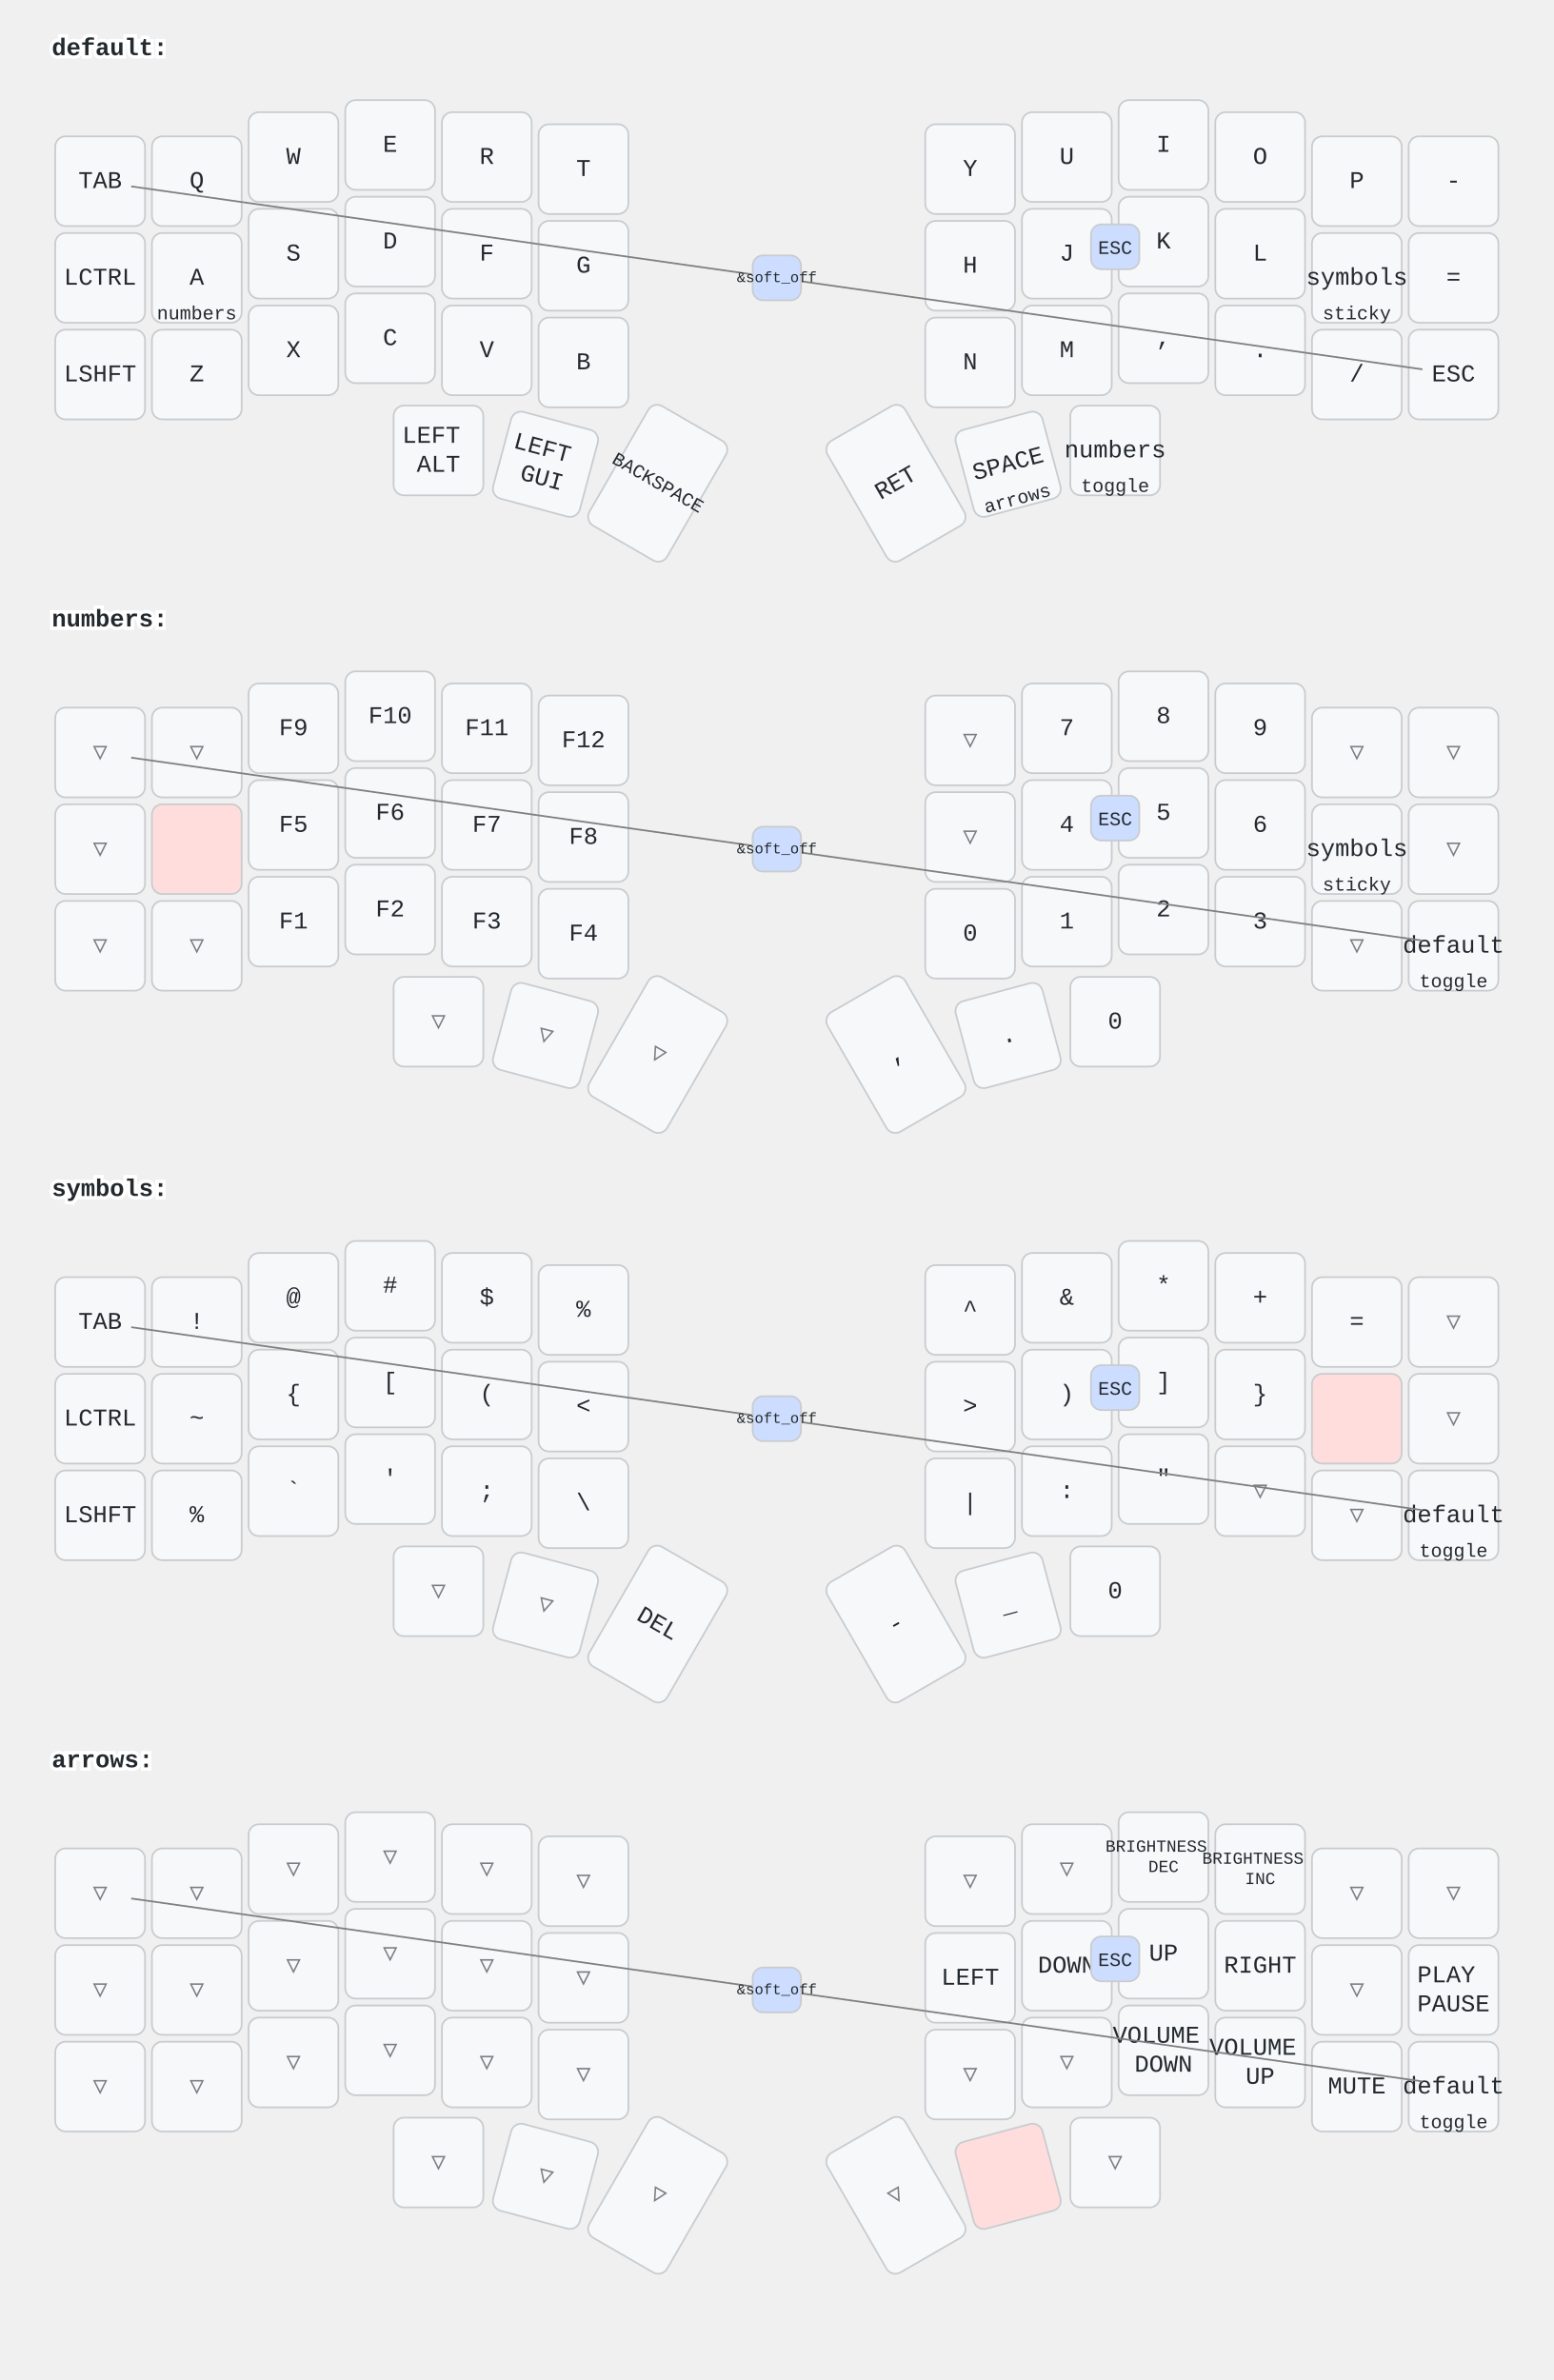
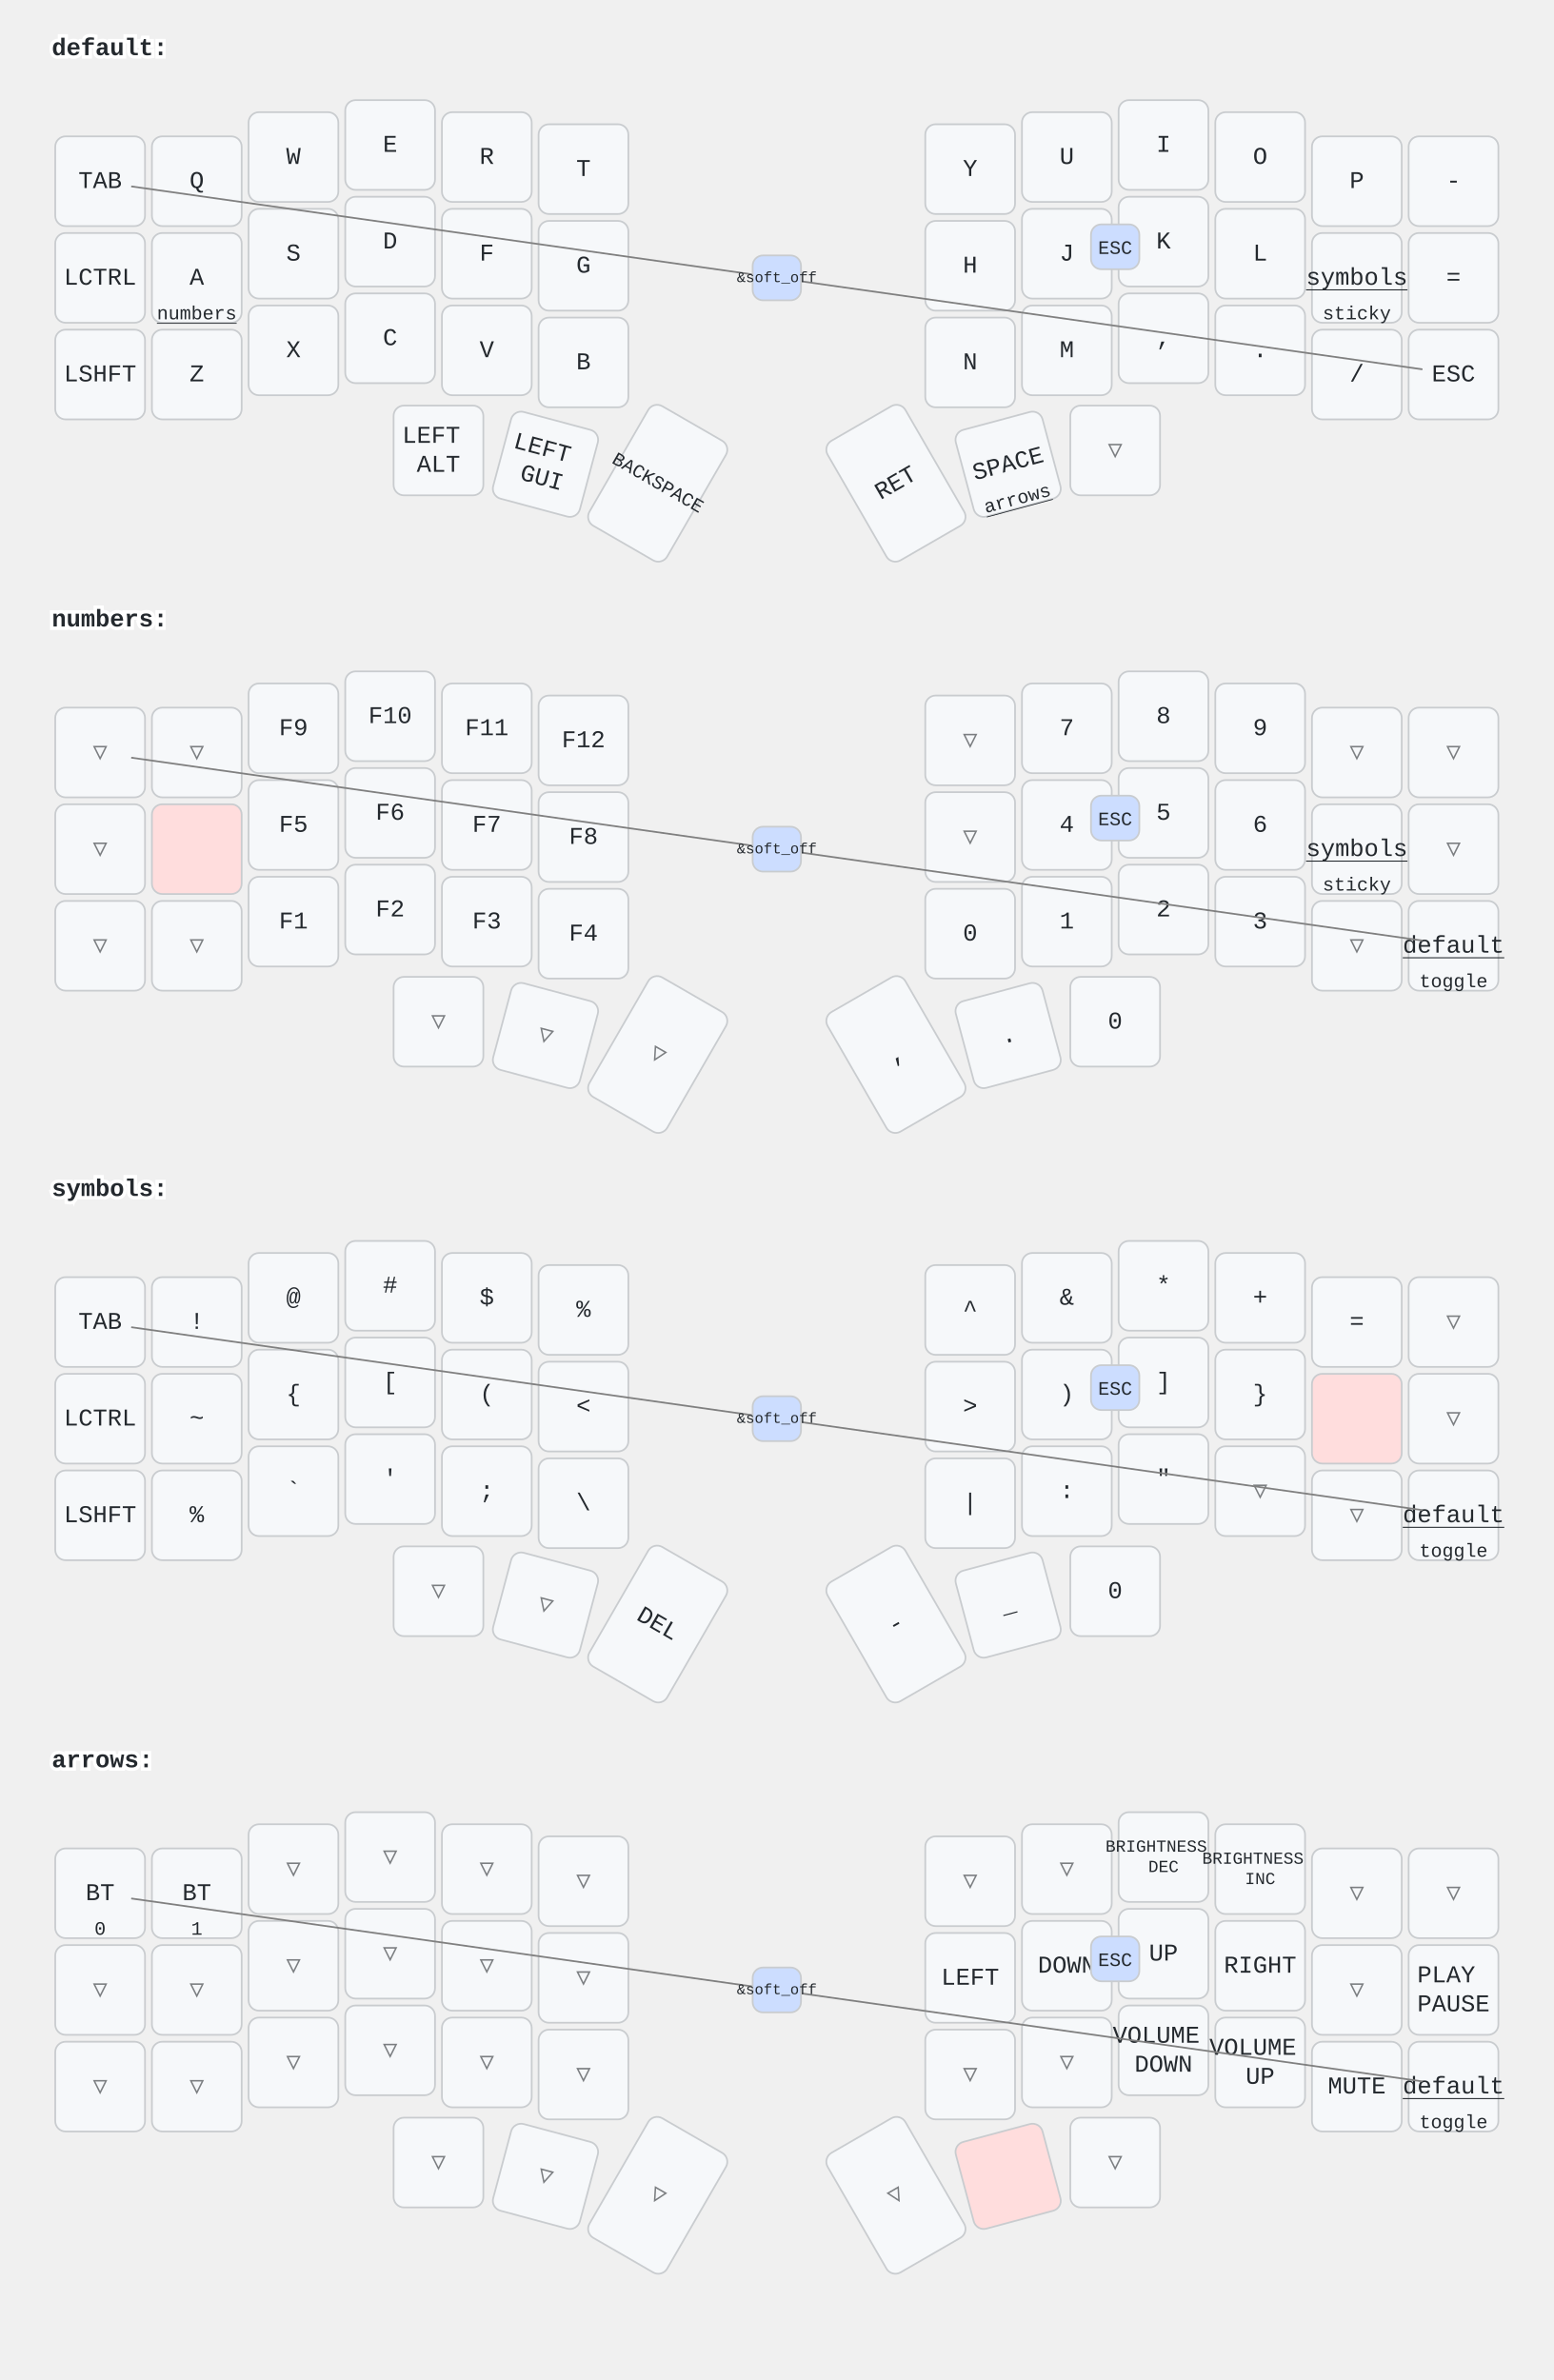
<svg xmlns="http://www.w3.org/2000/svg" width="900" height="1379" viewBox="0 0 900 1379" class="keymap">
  <style>/* inherit to force styles through use tags */
svg path {
    fill: inherit;
}

/* font and background color specifications */
svg.keymap {
    font-family: SFMono-Regular,Consolas,Liberation Mono,Menlo,monospace;
    font-size: 14px;
    font-kerning: normal;
    text-rendering: optimizeLegibility;
    fill: #24292e;
}

/* default key styling */
rect.key {
    fill: #f6f8fa;
}

rect.key, rect.combo {
    stroke: #c9cccf;
    stroke-width: 1;
}

/* default key side styling, only used is draw_key_sides is set */
rect.side {
    filter: brightness(90%);
}

/* color accent for combo boxes */
rect.combo, rect.combo-separate {
    fill: #cdf;
}

/* color accent for held keys */
rect.held, rect.combo.held {
    fill: #fdd;
}

/* color accent for ghost (optional) keys */
rect.ghost, rect.combo.ghost {
    stroke-dasharray: 4, 4;
    stroke-width: 2;
}

text {
    text-anchor: middle;
    dominant-baseline: middle;
}

/* styling for layer labels */
text.label {
    font-weight: bold;
    text-anchor: start;
    stroke: white;
    stroke-width: 4;
    paint-order: stroke;
}

/* styling for optional footer */
text.footer {
    text-anchor: end;
    dominant-baseline: auto;
    stroke: white;
    stroke-width: 4;
    paint-order: stroke;
}

- /* styling for combo tap, and key hold/shifted label text */
- text.combo, text.hold, text.shifted {
+ /* styling for combo tap, and key non-tap label text */
+ text.combo, text.hold, text.shifted, text.left, text.right {
    font-size: 11px;
}

text.hold {
    text-anchor: middle;
    dominant-baseline: auto;
}

text.shifted {
    text-anchor: middle;
    dominant-baseline: hanging;
}

+ text.left {
+     text-anchor: start;
+ }
+ 
+ text.right {
+     text-anchor: end;
+ }
+ 
+ text.layer-activator {
+     text-decoration: underline;
+ }
+ 
/* styling for hold/shifted label text in combo box */
- text.combo.hold, text.combo.shifted {
+ text.combo.hold, text.combo.shifted, text.combo.left, text.combo.right {
    font-size: 8px;
}

/* lighter symbol for transparent keys */
text.trans {
    fill: #7b7e81;
}

/* styling for combo dendrons */
path.combo {
    stroke-width: 1;
    stroke: gray;
    fill: none;
}

/* Start Tabler Icons Cleanup */
/* cannot use height/width with glyphs */
.icon-tabler &gt; path {
    fill: inherit;
    stroke: inherit;
    stroke-width: 2;
}
/* hide tabler's default box */
.icon-tabler &gt; path[stroke="none"][fill="none"] {
    visibility: hidden;
}
/* End Tabler Icons Cleanup */
</style>
  <g transform="translate(30, 0)" class="layer-default">
-     <text x="0" y="28" class="label">default:</text>
+     <text x="0" y="28" class="label" id="default">default:</text>
    <g transform="translate(0, 56)">
      <g transform="translate(28, 49)" class="key keypos-0">
        <rect rx="6" ry="6" x="-26" y="-26" width="52" height="52" class="key" />
        <text x="0" y="0" class="key tap">TAB</text>
      </g>
      <g transform="translate(84, 49)" class="key keypos-1">
        <rect rx="6" ry="6" x="-26" y="-26" width="52" height="52" class="key" />
        <text x="0" y="0" class="key tap">Q</text>
      </g>
      <g transform="translate(140, 35)" class="key keypos-2">
        <rect rx="6" ry="6" x="-26" y="-26" width="52" height="52" class="key" />
        <text x="0" y="0" class="key tap">W</text>
      </g>
      <g transform="translate(196, 28)" class="key keypos-3">
        <rect rx="6" ry="6" x="-26" y="-26" width="52" height="52" class="key" />
        <text x="0" y="0" class="key tap">E</text>
      </g>
      <g transform="translate(252, 35)" class="key keypos-4">
        <rect rx="6" ry="6" x="-26" y="-26" width="52" height="52" class="key" />
        <text x="0" y="0" class="key tap">R</text>
      </g>
      <g transform="translate(308, 42)" class="key keypos-5">
        <rect rx="6" ry="6" x="-26" y="-26" width="52" height="52" class="key" />
        <text x="0" y="0" class="key tap">T</text>
      </g>
      <g transform="translate(532, 42)" class="key keypos-6">
        <rect rx="6" ry="6" x="-26" y="-26" width="52" height="52" class="key" />
        <text x="0" y="0" class="key tap">Y</text>
      </g>
      <g transform="translate(588, 35)" class="key keypos-7">
        <rect rx="6" ry="6" x="-26" y="-26" width="52" height="52" class="key" />
        <text x="0" y="0" class="key tap">U</text>
      </g>
      <g transform="translate(644, 28)" class="key keypos-8">
        <rect rx="6" ry="6" x="-26" y="-26" width="52" height="52" class="key" />
        <text x="0" y="0" class="key tap">I</text>
      </g>
      <g transform="translate(700, 35)" class="key keypos-9">
        <rect rx="6" ry="6" x="-26" y="-26" width="52" height="52" class="key" />
        <text x="0" y="0" class="key tap">O</text>
      </g>
      <g transform="translate(756, 49)" class="key keypos-10">
        <rect rx="6" ry="6" x="-26" y="-26" width="52" height="52" class="key" />
        <text x="0" y="0" class="key tap">P</text>
      </g>
      <g transform="translate(812, 49)" class="key keypos-11">
        <rect rx="6" ry="6" x="-26" y="-26" width="52" height="52" class="key" />
        <text x="0" y="0" class="key tap">-</text>
      </g>
      <g transform="translate(28, 105)" class="key keypos-12">
        <rect rx="6" ry="6" x="-26" y="-26" width="52" height="52" class="key" />
        <text x="0" y="0" class="key tap">LCTRL</text>
      </g>
      <g transform="translate(84, 105)" class="key keypos-13">
        <rect rx="6" ry="6" x="-26" y="-26" width="52" height="52" class="key" />
        <text x="0" y="0" class="key tap">A</text>
-         <text x="0" y="24" class="key hold">numbers</text>
+         <a href="#numbers">
+           <text x="0" y="24" class="key hold layer-activator">numbers</text>
+         </a>
      </g>
      <g transform="translate(140, 91)" class="key keypos-14">
        <rect rx="6" ry="6" x="-26" y="-26" width="52" height="52" class="key" />
        <text x="0" y="0" class="key tap">S</text>
      </g>
      <g transform="translate(196, 84)" class="key keypos-15">
        <rect rx="6" ry="6" x="-26" y="-26" width="52" height="52" class="key" />
        <text x="0" y="0" class="key tap">D</text>
      </g>
      <g transform="translate(252, 91)" class="key keypos-16">
        <rect rx="6" ry="6" x="-26" y="-26" width="52" height="52" class="key" />
        <text x="0" y="0" class="key tap">F</text>
      </g>
      <g transform="translate(308, 98)" class="key keypos-17">
        <rect rx="6" ry="6" x="-26" y="-26" width="52" height="52" class="key" />
        <text x="0" y="0" class="key tap">G</text>
      </g>
      <g transform="translate(532, 98)" class="key keypos-18">
        <rect rx="6" ry="6" x="-26" y="-26" width="52" height="52" class="key" />
        <text x="0" y="0" class="key tap">H</text>
      </g>
      <g transform="translate(588, 91)" class="key keypos-19">
        <rect rx="6" ry="6" x="-26" y="-26" width="52" height="52" class="key" />
        <text x="0" y="0" class="key tap">J</text>
      </g>
      <g transform="translate(644, 84)" class="key keypos-20">
        <rect rx="6" ry="6" x="-26" y="-26" width="52" height="52" class="key" />
        <text x="0" y="0" class="key tap">K</text>
      </g>
      <g transform="translate(700, 91)" class="key keypos-21">
        <rect rx="6" ry="6" x="-26" y="-26" width="52" height="52" class="key" />
        <text x="0" y="0" class="key tap">L</text>
      </g>
      <g transform="translate(756, 105)" class="key keypos-22">
        <rect rx="6" ry="6" x="-26" y="-26" width="52" height="52" class="key" />
-         <text x="0" y="0" class="key tap">symbols</text>
+         <a href="#symbols">
+           <text x="0" y="0" class="key tap layer-activator">symbols</text>
+         </a>
        <text x="0" y="24" class="key hold">sticky</text>
      </g>
      <g transform="translate(812, 105)" class="key keypos-23">
        <rect rx="6" ry="6" x="-26" y="-26" width="52" height="52" class="key" />
        <text x="0" y="0" class="key tap">=</text>
      </g>
      <g transform="translate(28, 161)" class="key keypos-24">
        <rect rx="6" ry="6" x="-26" y="-26" width="52" height="52" class="key" />
        <text x="0" y="0" class="key tap">LSHFT</text>
      </g>
      <g transform="translate(84, 161)" class="key keypos-25">
        <rect rx="6" ry="6" x="-26" y="-26" width="52" height="52" class="key" />
        <text x="0" y="0" class="key tap">Z</text>
      </g>
      <g transform="translate(140, 147)" class="key keypos-26">
        <rect rx="6" ry="6" x="-26" y="-26" width="52" height="52" class="key" />
        <text x="0" y="0" class="key tap">X</text>
      </g>
      <g transform="translate(196, 140)" class="key keypos-27">
        <rect rx="6" ry="6" x="-26" y="-26" width="52" height="52" class="key" />
        <text x="0" y="0" class="key tap">C</text>
      </g>
      <g transform="translate(252, 147)" class="key keypos-28">
        <rect rx="6" ry="6" x="-26" y="-26" width="52" height="52" class="key" />
        <text x="0" y="0" class="key tap">V</text>
      </g>
      <g transform="translate(308, 154)" class="key keypos-29">
        <rect rx="6" ry="6" x="-26" y="-26" width="52" height="52" class="key" />
        <text x="0" y="0" class="key tap">B</text>
      </g>
      <g transform="translate(532, 154)" class="key keypos-30">
        <rect rx="6" ry="6" x="-26" y="-26" width="52" height="52" class="key" />
        <text x="0" y="0" class="key tap">N</text>
      </g>
      <g transform="translate(588, 147)" class="key keypos-31">
        <rect rx="6" ry="6" x="-26" y="-26" width="52" height="52" class="key" />
        <text x="0" y="0" class="key tap">M</text>
      </g>
      <g transform="translate(644, 140)" class="key keypos-32">
        <rect rx="6" ry="6" x="-26" y="-26" width="52" height="52" class="key" />
        <text x="0" y="0" class="key tap">,</text>
      </g>
      <g transform="translate(700, 147)" class="key keypos-33">
        <rect rx="6" ry="6" x="-26" y="-26" width="52" height="52" class="key" />
        <text x="0" y="0" class="key tap">.</text>
      </g>
      <g transform="translate(756, 161)" class="key keypos-34">
        <rect rx="6" ry="6" x="-26" y="-26" width="52" height="52" class="key" />
        <text x="0" y="0" class="key tap">/</text>
      </g>
      <g transform="translate(812, 161)" class="key keypos-35">
        <rect rx="6" ry="6" x="-26" y="-26" width="52" height="52" class="key" />
        <text x="0" y="0" class="key tap">ESC</text>
      </g>
      <g transform="translate(224, 205)" class="key keypos-36">
        <rect rx="6" ry="6" x="-26" y="-26" width="52" height="52" class="key" />
        <text x="0" y="0" class="key tap">
          <tspan x="0" dy="-0.6em">LEFT</tspan>
          <tspan x="0" dy="1.2em">ALT</tspan>
        </text>
      </g>
      <g transform="translate(286, 213) rotate(15.0)" class="key keypos-37">
        <rect rx="6" ry="6" x="-26" y="-26" width="52" height="52" class="key" />
        <text x="0" y="0" class="key tap">
          <tspan x="0" dy="-0.6em">LEFT</tspan>
          <tspan x="0" dy="1.2em">GUI</tspan>
        </text>
      </g>
      <g transform="translate(351, 224) rotate(30.0)" class="key keypos-38">
        <rect rx="6" ry="6" x="-26" y="-40" width="52" height="80" class="key" />
        <text x="0" y="0" class="key tap">
          <tspan style="font-size: 78%">BACKSPACE</tspan>
        </text>
      </g>
      <g transform="translate(489, 224) rotate(-30.0)" class="key keypos-39">
        <rect rx="6" ry="6" x="-26" y="-40" width="52" height="80" class="key" />
        <text x="0" y="0" class="key tap">RET</text>
      </g>
      <g transform="translate(554, 213) rotate(-15.0)" class="key keypos-40">
        <rect rx="6" ry="6" x="-26" y="-26" width="52" height="52" class="key" />
        <text x="0" y="0" class="key tap">SPACE</text>
-         <text x="0" y="24" class="key hold">arrows</text>
-       </g>
-       <g transform="translate(616, 205)" class="key keypos-41">
-         <rect rx="6" ry="6" x="-26" y="-26" width="52" height="52" class="key" />
-         <text x="0" y="0" class="key tap">numbers</text>
-         <text x="0" y="24" class="key hold">toggle</text>
+         <a href="#arrows">
+           <text x="0" y="24" class="key hold layer-activator">arrows</text>
+         </a>
+       </g>
+       <g transform="translate(616, 205)" class="key trans keypos-41">
+         <rect rx="6" ry="6" x="-26" y="-26" width="52" height="52" class="key trans" />
+         <text x="0" y="0" class="key trans tap">▽</text>
      </g>
      <g class="combo combopos-0">
        <rect rx="6" ry="6" x="602" y="74" width="28" height="26" class="combo" />
        <text x="616" y="88" class="combo tap">ESC</text>
      </g>
      <g class="combo combopos-1">
        <path d="M420,105 l-374,-53" class="combo" />
        <path d="M420,105 l374,53" class="combo" />
        <rect rx="6" ry="6" x="406" y="92" width="28" height="26" class="combo" />
        <text x="420" y="105" class="combo tap">
          <tspan style="font-size: 78%">&amp;soft_off</tspan>
        </text>
      </g>
    </g>
  </g>
  <g transform="translate(30, 331)" class="layer-numbers">
-     <text x="0" y="28" class="label">numbers:</text>
+     <text x="0" y="28" class="label" id="numbers">numbers:</text>
    <g transform="translate(0, 56)">
      <g transform="translate(28, 49)" class="key trans keypos-0">
        <rect rx="6" ry="6" x="-26" y="-26" width="52" height="52" class="key trans" />
        <text x="0" y="0" class="key trans tap">▽</text>
      </g>
      <g transform="translate(84, 49)" class="key trans keypos-1">
        <rect rx="6" ry="6" x="-26" y="-26" width="52" height="52" class="key trans" />
        <text x="0" y="0" class="key trans tap">▽</text>
      </g>
      <g transform="translate(140, 35)" class="key keypos-2">
        <rect rx="6" ry="6" x="-26" y="-26" width="52" height="52" class="key" />
        <text x="0" y="0" class="key tap">F9</text>
      </g>
      <g transform="translate(196, 28)" class="key keypos-3">
        <rect rx="6" ry="6" x="-26" y="-26" width="52" height="52" class="key" />
        <text x="0" y="0" class="key tap">F10</text>
      </g>
      <g transform="translate(252, 35)" class="key keypos-4">
        <rect rx="6" ry="6" x="-26" y="-26" width="52" height="52" class="key" />
        <text x="0" y="0" class="key tap">F11</text>
      </g>
      <g transform="translate(308, 42)" class="key keypos-5">
        <rect rx="6" ry="6" x="-26" y="-26" width="52" height="52" class="key" />
        <text x="0" y="0" class="key tap">F12</text>
      </g>
      <g transform="translate(532, 42)" class="key trans keypos-6">
        <rect rx="6" ry="6" x="-26" y="-26" width="52" height="52" class="key trans" />
        <text x="0" y="0" class="key trans tap">▽</text>
      </g>
      <g transform="translate(588, 35)" class="key keypos-7">
        <rect rx="6" ry="6" x="-26" y="-26" width="52" height="52" class="key" />
        <text x="0" y="0" class="key tap">7</text>
      </g>
      <g transform="translate(644, 28)" class="key keypos-8">
        <rect rx="6" ry="6" x="-26" y="-26" width="52" height="52" class="key" />
        <text x="0" y="0" class="key tap">8</text>
      </g>
      <g transform="translate(700, 35)" class="key keypos-9">
        <rect rx="6" ry="6" x="-26" y="-26" width="52" height="52" class="key" />
        <text x="0" y="0" class="key tap">9</text>
      </g>
      <g transform="translate(756, 49)" class="key trans keypos-10">
        <rect rx="6" ry="6" x="-26" y="-26" width="52" height="52" class="key trans" />
        <text x="0" y="0" class="key trans tap">▽</text>
      </g>
      <g transform="translate(812, 49)" class="key trans keypos-11">
        <rect rx="6" ry="6" x="-26" y="-26" width="52" height="52" class="key trans" />
        <text x="0" y="0" class="key trans tap">▽</text>
      </g>
      <g transform="translate(28, 105)" class="key trans keypos-12">
        <rect rx="6" ry="6" x="-26" y="-26" width="52" height="52" class="key trans" />
        <text x="0" y="0" class="key trans tap">▽</text>
      </g>
      <g transform="translate(84, 105)" class="key held keypos-13">
        <rect rx="6" ry="6" x="-26" y="-26" width="52" height="52" class="key held" />
      </g>
      <g transform="translate(140, 91)" class="key keypos-14">
        <rect rx="6" ry="6" x="-26" y="-26" width="52" height="52" class="key" />
        <text x="0" y="0" class="key tap">F5</text>
      </g>
      <g transform="translate(196, 84)" class="key keypos-15">
        <rect rx="6" ry="6" x="-26" y="-26" width="52" height="52" class="key" />
        <text x="0" y="0" class="key tap">F6</text>
      </g>
      <g transform="translate(252, 91)" class="key keypos-16">
        <rect rx="6" ry="6" x="-26" y="-26" width="52" height="52" class="key" />
        <text x="0" y="0" class="key tap">F7</text>
      </g>
      <g transform="translate(308, 98)" class="key keypos-17">
        <rect rx="6" ry="6" x="-26" y="-26" width="52" height="52" class="key" />
        <text x="0" y="0" class="key tap">F8</text>
      </g>
      <g transform="translate(532, 98)" class="key trans keypos-18">
        <rect rx="6" ry="6" x="-26" y="-26" width="52" height="52" class="key trans" />
        <text x="0" y="0" class="key trans tap">▽</text>
      </g>
      <g transform="translate(588, 91)" class="key keypos-19">
        <rect rx="6" ry="6" x="-26" y="-26" width="52" height="52" class="key" />
        <text x="0" y="0" class="key tap">4</text>
      </g>
      <g transform="translate(644, 84)" class="key keypos-20">
        <rect rx="6" ry="6" x="-26" y="-26" width="52" height="52" class="key" />
        <text x="0" y="0" class="key tap">5</text>
      </g>
      <g transform="translate(700, 91)" class="key keypos-21">
        <rect rx="6" ry="6" x="-26" y="-26" width="52" height="52" class="key" />
        <text x="0" y="0" class="key tap">6</text>
      </g>
      <g transform="translate(756, 105)" class="key keypos-22">
        <rect rx="6" ry="6" x="-26" y="-26" width="52" height="52" class="key" />
-         <text x="0" y="0" class="key tap">symbols</text>
+         <a href="#symbols">
+           <text x="0" y="0" class="key tap layer-activator">symbols</text>
+         </a>
        <text x="0" y="24" class="key hold">sticky</text>
      </g>
      <g transform="translate(812, 105)" class="key trans keypos-23">
        <rect rx="6" ry="6" x="-26" y="-26" width="52" height="52" class="key trans" />
        <text x="0" y="0" class="key trans tap">▽</text>
      </g>
      <g transform="translate(28, 161)" class="key trans keypos-24">
        <rect rx="6" ry="6" x="-26" y="-26" width="52" height="52" class="key trans" />
        <text x="0" y="0" class="key trans tap">▽</text>
      </g>
      <g transform="translate(84, 161)" class="key trans keypos-25">
        <rect rx="6" ry="6" x="-26" y="-26" width="52" height="52" class="key trans" />
        <text x="0" y="0" class="key trans tap">▽</text>
      </g>
      <g transform="translate(140, 147)" class="key keypos-26">
        <rect rx="6" ry="6" x="-26" y="-26" width="52" height="52" class="key" />
        <text x="0" y="0" class="key tap">F1</text>
      </g>
      <g transform="translate(196, 140)" class="key keypos-27">
        <rect rx="6" ry="6" x="-26" y="-26" width="52" height="52" class="key" />
        <text x="0" y="0" class="key tap">F2</text>
      </g>
      <g transform="translate(252, 147)" class="key keypos-28">
        <rect rx="6" ry="6" x="-26" y="-26" width="52" height="52" class="key" />
        <text x="0" y="0" class="key tap">F3</text>
      </g>
      <g transform="translate(308, 154)" class="key keypos-29">
        <rect rx="6" ry="6" x="-26" y="-26" width="52" height="52" class="key" />
        <text x="0" y="0" class="key tap">F4</text>
      </g>
      <g transform="translate(532, 154)" class="key keypos-30">
        <rect rx="6" ry="6" x="-26" y="-26" width="52" height="52" class="key" />
        <text x="0" y="0" class="key tap">0</text>
      </g>
      <g transform="translate(588, 147)" class="key keypos-31">
        <rect rx="6" ry="6" x="-26" y="-26" width="52" height="52" class="key" />
        <text x="0" y="0" class="key tap">1</text>
      </g>
      <g transform="translate(644, 140)" class="key keypos-32">
        <rect rx="6" ry="6" x="-26" y="-26" width="52" height="52" class="key" />
        <text x="0" y="0" class="key tap">2</text>
      </g>
      <g transform="translate(700, 147)" class="key keypos-33">
        <rect rx="6" ry="6" x="-26" y="-26" width="52" height="52" class="key" />
        <text x="0" y="0" class="key tap">3</text>
      </g>
      <g transform="translate(756, 161)" class="key trans keypos-34">
        <rect rx="6" ry="6" x="-26" y="-26" width="52" height="52" class="key trans" />
        <text x="0" y="0" class="key trans tap">▽</text>
      </g>
      <g transform="translate(812, 161)" class="key keypos-35">
        <rect rx="6" ry="6" x="-26" y="-26" width="52" height="52" class="key" />
-         <text x="0" y="0" class="key tap">default</text>
+         <a href="#default">
+           <text x="0" y="0" class="key tap layer-activator">default</text>
+         </a>
        <text x="0" y="24" class="key hold">toggle</text>
      </g>
      <g transform="translate(224, 205)" class="key trans keypos-36">
        <rect rx="6" ry="6" x="-26" y="-26" width="52" height="52" class="key trans" />
        <text x="0" y="0" class="key trans tap">▽</text>
      </g>
      <g transform="translate(286, 213) rotate(15.0)" class="key trans keypos-37">
        <rect rx="6" ry="6" x="-26" y="-26" width="52" height="52" class="key trans" />
        <text x="0" y="0" class="key trans tap">▽</text>
      </g>
      <g transform="translate(351, 224) rotate(30.0)" class="key trans keypos-38">
        <rect rx="6" ry="6" x="-26" y="-40" width="52" height="80" class="key trans" />
        <text x="0" y="0" class="key trans tap">▽</text>
      </g>
      <g transform="translate(489, 224) rotate(-30.0)" class="key keypos-39">
        <rect rx="6" ry="6" x="-26" y="-40" width="52" height="80" class="key" />
        <text x="0" y="0" class="key tap">,</text>
      </g>
      <g transform="translate(554, 213) rotate(-15.0)" class="key keypos-40">
        <rect rx="6" ry="6" x="-26" y="-26" width="52" height="52" class="key" />
        <text x="0" y="0" class="key tap">.</text>
      </g>
      <g transform="translate(616, 205)" class="key keypos-41">
        <rect rx="6" ry="6" x="-26" y="-26" width="52" height="52" class="key" />
        <text x="0" y="0" class="key tap">0</text>
      </g>
      <g class="combo combopos-0">
        <rect rx="6" ry="6" x="602" y="74" width="28" height="26" class="combo" />
        <text x="616" y="88" class="combo tap">ESC</text>
      </g>
      <g class="combo combopos-1">
        <path d="M420,105 l-374,-53" class="combo" />
        <path d="M420,105 l374,53" class="combo" />
        <rect rx="6" ry="6" x="406" y="92" width="28" height="26" class="combo" />
        <text x="420" y="105" class="combo tap">
          <tspan style="font-size: 78%">&amp;soft_off</tspan>
        </text>
      </g>
    </g>
  </g>
  <g transform="translate(30, 661)" class="layer-symbols">
-     <text x="0" y="28" class="label">symbols:</text>
+     <text x="0" y="28" class="label" id="symbols">symbols:</text>
    <g transform="translate(0, 56)">
      <g transform="translate(28, 49)" class="key keypos-0">
        <rect rx="6" ry="6" x="-26" y="-26" width="52" height="52" class="key" />
        <text x="0" y="0" class="key tap">TAB</text>
      </g>
      <g transform="translate(84, 49)" class="key keypos-1">
        <rect rx="6" ry="6" x="-26" y="-26" width="52" height="52" class="key" />
        <text x="0" y="0" class="key tap">!</text>
      </g>
      <g transform="translate(140, 35)" class="key keypos-2">
        <rect rx="6" ry="6" x="-26" y="-26" width="52" height="52" class="key" />
        <text x="0" y="0" class="key tap">@</text>
      </g>
      <g transform="translate(196, 28)" class="key keypos-3">
        <rect rx="6" ry="6" x="-26" y="-26" width="52" height="52" class="key" />
        <text x="0" y="0" class="key tap">#</text>
      </g>
      <g transform="translate(252, 35)" class="key keypos-4">
        <rect rx="6" ry="6" x="-26" y="-26" width="52" height="52" class="key" />
        <text x="0" y="0" class="key tap">$</text>
      </g>
      <g transform="translate(308, 42)" class="key keypos-5">
        <rect rx="6" ry="6" x="-26" y="-26" width="52" height="52" class="key" />
        <text x="0" y="0" class="key tap">%</text>
      </g>
      <g transform="translate(532, 42)" class="key keypos-6">
        <rect rx="6" ry="6" x="-26" y="-26" width="52" height="52" class="key" />
        <text x="0" y="0" class="key tap">^</text>
      </g>
      <g transform="translate(588, 35)" class="key keypos-7">
        <rect rx="6" ry="6" x="-26" y="-26" width="52" height="52" class="key" />
        <text x="0" y="0" class="key tap">&amp;</text>
      </g>
      <g transform="translate(644, 28)" class="key keypos-8">
        <rect rx="6" ry="6" x="-26" y="-26" width="52" height="52" class="key" />
        <text x="0" y="0" class="key tap">*</text>
      </g>
      <g transform="translate(700, 35)" class="key keypos-9">
        <rect rx="6" ry="6" x="-26" y="-26" width="52" height="52" class="key" />
        <text x="0" y="0" class="key tap">+</text>
      </g>
      <g transform="translate(756, 49)" class="key keypos-10">
        <rect rx="6" ry="6" x="-26" y="-26" width="52" height="52" class="key" />
        <text x="0" y="0" class="key tap">=</text>
      </g>
      <g transform="translate(812, 49)" class="key trans keypos-11">
        <rect rx="6" ry="6" x="-26" y="-26" width="52" height="52" class="key trans" />
        <text x="0" y="0" class="key trans tap">▽</text>
      </g>
      <g transform="translate(28, 105)" class="key keypos-12">
        <rect rx="6" ry="6" x="-26" y="-26" width="52" height="52" class="key" />
        <text x="0" y="0" class="key tap">LCTRL</text>
      </g>
      <g transform="translate(84, 105)" class="key keypos-13">
        <rect rx="6" ry="6" x="-26" y="-26" width="52" height="52" class="key" />
        <text x="0" y="0" class="key tap">~</text>
      </g>
      <g transform="translate(140, 91)" class="key keypos-14">
        <rect rx="6" ry="6" x="-26" y="-26" width="52" height="52" class="key" />
        <text x="0" y="0" class="key tap">{</text>
      </g>
      <g transform="translate(196, 84)" class="key keypos-15">
        <rect rx="6" ry="6" x="-26" y="-26" width="52" height="52" class="key" />
        <text x="0" y="0" class="key tap">[</text>
      </g>
      <g transform="translate(252, 91)" class="key keypos-16">
        <rect rx="6" ry="6" x="-26" y="-26" width="52" height="52" class="key" />
        <text x="0" y="0" class="key tap">(</text>
      </g>
      <g transform="translate(308, 98)" class="key keypos-17">
        <rect rx="6" ry="6" x="-26" y="-26" width="52" height="52" class="key" />
        <text x="0" y="0" class="key tap">&lt;</text>
      </g>
      <g transform="translate(532, 98)" class="key keypos-18">
        <rect rx="6" ry="6" x="-26" y="-26" width="52" height="52" class="key" />
        <text x="0" y="0" class="key tap">&gt;</text>
      </g>
      <g transform="translate(588, 91)" class="key keypos-19">
        <rect rx="6" ry="6" x="-26" y="-26" width="52" height="52" class="key" />
        <text x="0" y="0" class="key tap">)</text>
      </g>
      <g transform="translate(644, 84)" class="key keypos-20">
        <rect rx="6" ry="6" x="-26" y="-26" width="52" height="52" class="key" />
        <text x="0" y="0" class="key tap">]</text>
      </g>
      <g transform="translate(700, 91)" class="key keypos-21">
        <rect rx="6" ry="6" x="-26" y="-26" width="52" height="52" class="key" />
        <text x="0" y="0" class="key tap">}</text>
      </g>
      <g transform="translate(756, 105)" class="key held keypos-22">
        <rect rx="6" ry="6" x="-26" y="-26" width="52" height="52" class="key held" />
      </g>
      <g transform="translate(812, 105)" class="key trans keypos-23">
        <rect rx="6" ry="6" x="-26" y="-26" width="52" height="52" class="key trans" />
        <text x="0" y="0" class="key trans tap">▽</text>
      </g>
      <g transform="translate(28, 161)" class="key keypos-24">
        <rect rx="6" ry="6" x="-26" y="-26" width="52" height="52" class="key" />
        <text x="0" y="0" class="key tap">LSHFT</text>
      </g>
      <g transform="translate(84, 161)" class="key keypos-25">
        <rect rx="6" ry="6" x="-26" y="-26" width="52" height="52" class="key" />
        <text x="0" y="0" class="key tap">%</text>
      </g>
      <g transform="translate(140, 147)" class="key keypos-26">
        <rect rx="6" ry="6" x="-26" y="-26" width="52" height="52" class="key" />
        <text x="0" y="0" class="key tap">`</text>
      </g>
      <g transform="translate(196, 140)" class="key keypos-27">
        <rect rx="6" ry="6" x="-26" y="-26" width="52" height="52" class="key" />
        <text x="0" y="0" class="key tap">'</text>
      </g>
      <g transform="translate(252, 147)" class="key keypos-28">
        <rect rx="6" ry="6" x="-26" y="-26" width="52" height="52" class="key" />
        <text x="0" y="0" class="key tap">;</text>
      </g>
      <g transform="translate(308, 154)" class="key keypos-29">
        <rect rx="6" ry="6" x="-26" y="-26" width="52" height="52" class="key" />
        <text x="0" y="0" class="key tap">\</text>
      </g>
      <g transform="translate(532, 154)" class="key keypos-30">
        <rect rx="6" ry="6" x="-26" y="-26" width="52" height="52" class="key" />
        <text x="0" y="0" class="key tap">|</text>
      </g>
      <g transform="translate(588, 147)" class="key keypos-31">
        <rect rx="6" ry="6" x="-26" y="-26" width="52" height="52" class="key" />
        <text x="0" y="0" class="key tap">:</text>
      </g>
      <g transform="translate(644, 140)" class="key keypos-32">
        <rect rx="6" ry="6" x="-26" y="-26" width="52" height="52" class="key" />
        <text x="0" y="0" class="key tap">"</text>
      </g>
      <g transform="translate(700, 147)" class="key trans keypos-33">
        <rect rx="6" ry="6" x="-26" y="-26" width="52" height="52" class="key trans" />
        <text x="0" y="0" class="key trans tap">▽</text>
      </g>
      <g transform="translate(756, 161)" class="key trans keypos-34">
        <rect rx="6" ry="6" x="-26" y="-26" width="52" height="52" class="key trans" />
        <text x="0" y="0" class="key trans tap">▽</text>
      </g>
      <g transform="translate(812, 161)" class="key keypos-35">
        <rect rx="6" ry="6" x="-26" y="-26" width="52" height="52" class="key" />
-         <text x="0" y="0" class="key tap">default</text>
+         <a href="#default">
+           <text x="0" y="0" class="key tap layer-activator">default</text>
+         </a>
        <text x="0" y="24" class="key hold">toggle</text>
      </g>
      <g transform="translate(224, 205)" class="key trans keypos-36">
        <rect rx="6" ry="6" x="-26" y="-26" width="52" height="52" class="key trans" />
        <text x="0" y="0" class="key trans tap">▽</text>
      </g>
      <g transform="translate(286, 213) rotate(15.0)" class="key trans keypos-37">
        <rect rx="6" ry="6" x="-26" y="-26" width="52" height="52" class="key trans" />
        <text x="0" y="0" class="key trans tap">▽</text>
      </g>
      <g transform="translate(351, 224) rotate(30.0)" class="key keypos-38">
        <rect rx="6" ry="6" x="-26" y="-40" width="52" height="80" class="key" />
        <text x="0" y="0" class="key tap">DEL</text>
      </g>
      <g transform="translate(489, 224) rotate(-30.0)" class="key keypos-39">
        <rect rx="6" ry="6" x="-26" y="-40" width="52" height="80" class="key" />
        <text x="0" y="0" class="key tap">-</text>
      </g>
      <g transform="translate(554, 213) rotate(-15.0)" class="key keypos-40">
        <rect rx="6" ry="6" x="-26" y="-26" width="52" height="52" class="key" />
        <text x="0" y="0" class="key tap">_</text>
      </g>
      <g transform="translate(616, 205)" class="key keypos-41">
        <rect rx="6" ry="6" x="-26" y="-26" width="52" height="52" class="key" />
        <text x="0" y="0" class="key tap">0</text>
      </g>
      <g class="combo combopos-0">
        <rect rx="6" ry="6" x="602" y="74" width="28" height="26" class="combo" />
        <text x="616" y="88" class="combo tap">ESC</text>
      </g>
      <g class="combo combopos-1">
        <path d="M420,105 l-374,-53" class="combo" />
        <path d="M420,105 l374,53" class="combo" />
        <rect rx="6" ry="6" x="406" y="92" width="28" height="26" class="combo" />
        <text x="420" y="105" class="combo tap">
          <tspan style="font-size: 78%">&amp;soft_off</tspan>
        </text>
      </g>
    </g>
  </g>
  <g transform="translate(30, 992)" class="layer-arrows">
-     <text x="0" y="28" class="label">arrows:</text>
+     <text x="0" y="28" class="label" id="arrows">arrows:</text>
    <g transform="translate(0, 56)">
-       <g transform="translate(28, 49)" class="key trans keypos-0">
-         <rect rx="6" ry="6" x="-26" y="-26" width="52" height="52" class="key trans" />
-         <text x="0" y="0" class="key trans tap">▽</text>
-       </g>
-       <g transform="translate(84, 49)" class="key trans keypos-1">
-         <rect rx="6" ry="6" x="-26" y="-26" width="52" height="52" class="key trans" />
-         <text x="0" y="0" class="key trans tap">▽</text>
+       <g transform="translate(28, 49)" class="key keypos-0">
+         <rect rx="6" ry="6" x="-26" y="-26" width="52" height="52" class="key" />
+         <text x="0" y="0" class="key tap">BT</text>
+         <text x="0" y="24" class="key hold">0</text>
+       </g>
+       <g transform="translate(84, 49)" class="key keypos-1">
+         <rect rx="6" ry="6" x="-26" y="-26" width="52" height="52" class="key" />
+         <text x="0" y="0" class="key tap">BT</text>
+         <text x="0" y="24" class="key hold">1</text>
      </g>
      <g transform="translate(140, 35)" class="key trans keypos-2">
        <rect rx="6" ry="6" x="-26" y="-26" width="52" height="52" class="key trans" />
        <text x="0" y="0" class="key trans tap">▽</text>
      </g>
      <g transform="translate(196, 28)" class="key trans keypos-3">
        <rect rx="6" ry="6" x="-26" y="-26" width="52" height="52" class="key trans" />
        <text x="0" y="0" class="key trans tap">▽</text>
      </g>
      <g transform="translate(252, 35)" class="key trans keypos-4">
        <rect rx="6" ry="6" x="-26" y="-26" width="52" height="52" class="key trans" />
        <text x="0" y="0" class="key trans tap">▽</text>
      </g>
      <g transform="translate(308, 42)" class="key trans keypos-5">
        <rect rx="6" ry="6" x="-26" y="-26" width="52" height="52" class="key trans" />
        <text x="0" y="0" class="key trans tap">▽</text>
      </g>
      <g transform="translate(532, 42)" class="key trans keypos-6">
        <rect rx="6" ry="6" x="-26" y="-26" width="52" height="52" class="key trans" />
        <text x="0" y="0" class="key trans tap">▽</text>
      </g>
      <g transform="translate(588, 35)" class="key trans keypos-7">
        <rect rx="6" ry="6" x="-26" y="-26" width="52" height="52" class="key trans" />
        <text x="0" y="0" class="key trans tap">▽</text>
      </g>
      <g transform="translate(644, 28)" class="key keypos-8">
        <rect rx="6" ry="6" x="-26" y="-26" width="52" height="52" class="key" />
        <text x="0" y="0" class="key tap">
          <tspan x="0" dy="-0.6em" style="font-size: 70%">BRIGHTNESS</tspan>
          <tspan x="0" dy="1.2em" style="font-size: 70%">DEC</tspan>
        </text>
      </g>
      <g transform="translate(700, 35)" class="key keypos-9">
        <rect rx="6" ry="6" x="-26" y="-26" width="52" height="52" class="key" />
        <text x="0" y="0" class="key tap">
          <tspan x="0" dy="-0.6em" style="font-size: 70%">BRIGHTNESS</tspan>
          <tspan x="0" dy="1.2em" style="font-size: 70%">INC</tspan>
        </text>
      </g>
      <g transform="translate(756, 49)" class="key trans keypos-10">
        <rect rx="6" ry="6" x="-26" y="-26" width="52" height="52" class="key trans" />
        <text x="0" y="0" class="key trans tap">▽</text>
      </g>
      <g transform="translate(812, 49)" class="key trans keypos-11">
        <rect rx="6" ry="6" x="-26" y="-26" width="52" height="52" class="key trans" />
        <text x="0" y="0" class="key trans tap">▽</text>
      </g>
      <g transform="translate(28, 105)" class="key trans keypos-12">
        <rect rx="6" ry="6" x="-26" y="-26" width="52" height="52" class="key trans" />
        <text x="0" y="0" class="key trans tap">▽</text>
      </g>
      <g transform="translate(84, 105)" class="key trans keypos-13">
        <rect rx="6" ry="6" x="-26" y="-26" width="52" height="52" class="key trans" />
        <text x="0" y="0" class="key trans tap">▽</text>
      </g>
      <g transform="translate(140, 91)" class="key trans keypos-14">
        <rect rx="6" ry="6" x="-26" y="-26" width="52" height="52" class="key trans" />
        <text x="0" y="0" class="key trans tap">▽</text>
      </g>
      <g transform="translate(196, 84)" class="key trans keypos-15">
        <rect rx="6" ry="6" x="-26" y="-26" width="52" height="52" class="key trans" />
        <text x="0" y="0" class="key trans tap">▽</text>
      </g>
      <g transform="translate(252, 91)" class="key trans keypos-16">
        <rect rx="6" ry="6" x="-26" y="-26" width="52" height="52" class="key trans" />
        <text x="0" y="0" class="key trans tap">▽</text>
      </g>
      <g transform="translate(308, 98)" class="key trans keypos-17">
        <rect rx="6" ry="6" x="-26" y="-26" width="52" height="52" class="key trans" />
        <text x="0" y="0" class="key trans tap">▽</text>
      </g>
      <g transform="translate(532, 98)" class="key keypos-18">
        <rect rx="6" ry="6" x="-26" y="-26" width="52" height="52" class="key" />
        <text x="0" y="0" class="key tap">LEFT</text>
      </g>
      <g transform="translate(588, 91)" class="key keypos-19">
        <rect rx="6" ry="6" x="-26" y="-26" width="52" height="52" class="key" />
        <text x="0" y="0" class="key tap">DOWN</text>
      </g>
      <g transform="translate(644, 84)" class="key keypos-20">
        <rect rx="6" ry="6" x="-26" y="-26" width="52" height="52" class="key" />
        <text x="0" y="0" class="key tap">UP</text>
      </g>
      <g transform="translate(700, 91)" class="key keypos-21">
        <rect rx="6" ry="6" x="-26" y="-26" width="52" height="52" class="key" />
        <text x="0" y="0" class="key tap">RIGHT</text>
      </g>
      <g transform="translate(756, 105)" class="key trans keypos-22">
        <rect rx="6" ry="6" x="-26" y="-26" width="52" height="52" class="key trans" />
        <text x="0" y="0" class="key trans tap">▽</text>
      </g>
      <g transform="translate(812, 105)" class="key keypos-23">
        <rect rx="6" ry="6" x="-26" y="-26" width="52" height="52" class="key" />
        <text x="0" y="0" class="key tap">
          <tspan x="0" dy="-0.6em">PLAY</tspan>
          <tspan x="0" dy="1.2em">PAUSE</tspan>
        </text>
      </g>
      <g transform="translate(28, 161)" class="key trans keypos-24">
        <rect rx="6" ry="6" x="-26" y="-26" width="52" height="52" class="key trans" />
        <text x="0" y="0" class="key trans tap">▽</text>
      </g>
      <g transform="translate(84, 161)" class="key trans keypos-25">
        <rect rx="6" ry="6" x="-26" y="-26" width="52" height="52" class="key trans" />
        <text x="0" y="0" class="key trans tap">▽</text>
      </g>
      <g transform="translate(140, 147)" class="key trans keypos-26">
        <rect rx="6" ry="6" x="-26" y="-26" width="52" height="52" class="key trans" />
        <text x="0" y="0" class="key trans tap">▽</text>
      </g>
      <g transform="translate(196, 140)" class="key trans keypos-27">
        <rect rx="6" ry="6" x="-26" y="-26" width="52" height="52" class="key trans" />
        <text x="0" y="0" class="key trans tap">▽</text>
      </g>
      <g transform="translate(252, 147)" class="key trans keypos-28">
        <rect rx="6" ry="6" x="-26" y="-26" width="52" height="52" class="key trans" />
        <text x="0" y="0" class="key trans tap">▽</text>
      </g>
      <g transform="translate(308, 154)" class="key trans keypos-29">
        <rect rx="6" ry="6" x="-26" y="-26" width="52" height="52" class="key trans" />
        <text x="0" y="0" class="key trans tap">▽</text>
      </g>
      <g transform="translate(532, 154)" class="key trans keypos-30">
        <rect rx="6" ry="6" x="-26" y="-26" width="52" height="52" class="key trans" />
        <text x="0" y="0" class="key trans tap">▽</text>
      </g>
      <g transform="translate(588, 147)" class="key trans keypos-31">
        <rect rx="6" ry="6" x="-26" y="-26" width="52" height="52" class="key trans" />
        <text x="0" y="0" class="key trans tap">▽</text>
      </g>
      <g transform="translate(644, 140)" class="key keypos-32">
        <rect rx="6" ry="6" x="-26" y="-26" width="52" height="52" class="key" />
        <text x="0" y="0" class="key tap">
          <tspan x="0" dy="-0.6em">VOLUME</tspan>
          <tspan x="0" dy="1.2em">DOWN</tspan>
        </text>
      </g>
      <g transform="translate(700, 147)" class="key keypos-33">
        <rect rx="6" ry="6" x="-26" y="-26" width="52" height="52" class="key" />
        <text x="0" y="0" class="key tap">
          <tspan x="0" dy="-0.6em">VOLUME</tspan>
          <tspan x="0" dy="1.2em">UP</tspan>
        </text>
      </g>
      <g transform="translate(756, 161)" class="key keypos-34">
        <rect rx="6" ry="6" x="-26" y="-26" width="52" height="52" class="key" />
        <text x="0" y="0" class="key tap">MUTE</text>
      </g>
      <g transform="translate(812, 161)" class="key keypos-35">
        <rect rx="6" ry="6" x="-26" y="-26" width="52" height="52" class="key" />
-         <text x="0" y="0" class="key tap">default</text>
+         <a href="#default">
+           <text x="0" y="0" class="key tap layer-activator">default</text>
+         </a>
        <text x="0" y="24" class="key hold">toggle</text>
      </g>
      <g transform="translate(224, 205)" class="key trans keypos-36">
        <rect rx="6" ry="6" x="-26" y="-26" width="52" height="52" class="key trans" />
        <text x="0" y="0" class="key trans tap">▽</text>
      </g>
      <g transform="translate(286, 213) rotate(15.0)" class="key trans keypos-37">
        <rect rx="6" ry="6" x="-26" y="-26" width="52" height="52" class="key trans" />
        <text x="0" y="0" class="key trans tap">▽</text>
      </g>
      <g transform="translate(351, 224) rotate(30.0)" class="key trans keypos-38">
        <rect rx="6" ry="6" x="-26" y="-40" width="52" height="80" class="key trans" />
        <text x="0" y="0" class="key trans tap">▽</text>
      </g>
      <g transform="translate(489, 224) rotate(-30.0)" class="key trans keypos-39">
        <rect rx="6" ry="6" x="-26" y="-40" width="52" height="80" class="key trans" />
        <text x="0" y="0" class="key trans tap">▽</text>
      </g>
      <g transform="translate(554, 213) rotate(-15.0)" class="key held keypos-40">
        <rect rx="6" ry="6" x="-26" y="-26" width="52" height="52" class="key held" />
      </g>
      <g transform="translate(616, 205)" class="key trans keypos-41">
        <rect rx="6" ry="6" x="-26" y="-26" width="52" height="52" class="key trans" />
        <text x="0" y="0" class="key trans tap">▽</text>
      </g>
      <g class="combo combopos-0">
        <rect rx="6" ry="6" x="602" y="74" width="28" height="26" class="combo" />
        <text x="616" y="88" class="combo tap">ESC</text>
      </g>
      <g class="combo combopos-1">
        <path d="M420,105 l-374,-53" class="combo" />
        <path d="M420,105 l374,53" class="combo" />
        <rect rx="6" ry="6" x="406" y="92" width="28" height="26" class="combo" />
        <text x="420" y="105" class="combo tap">
          <tspan style="font-size: 78%">&amp;soft_off</tspan>
        </text>
      </g>
    </g>
  </g>
</svg>
